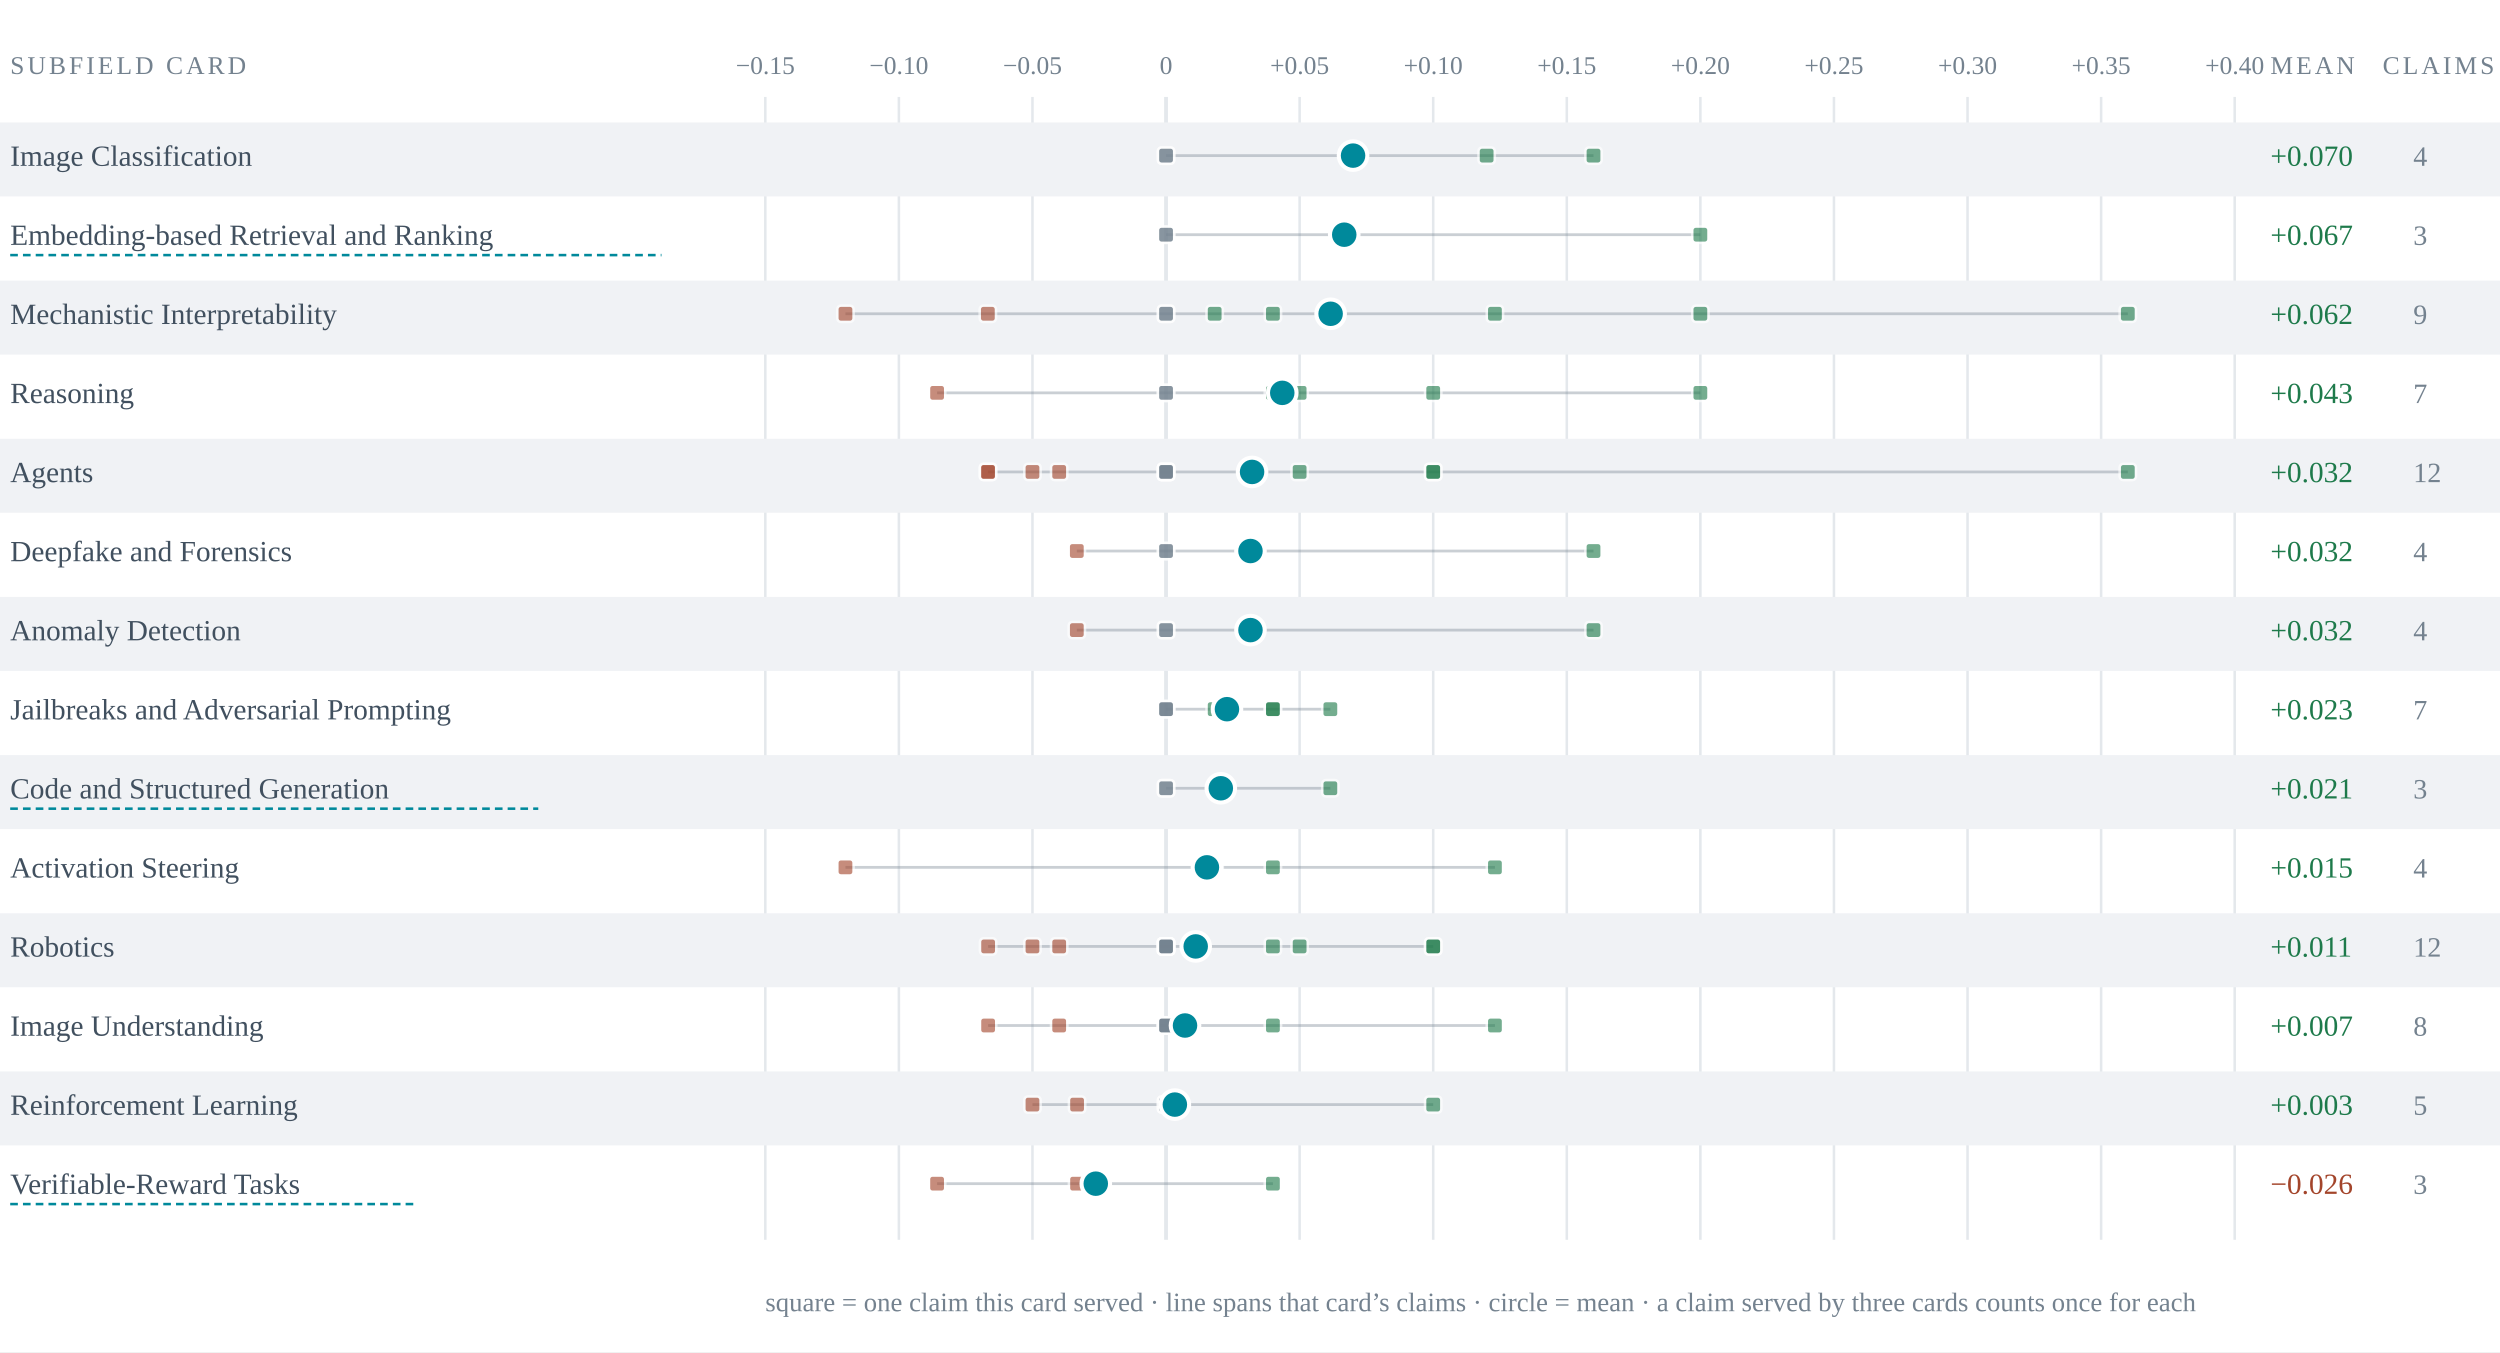
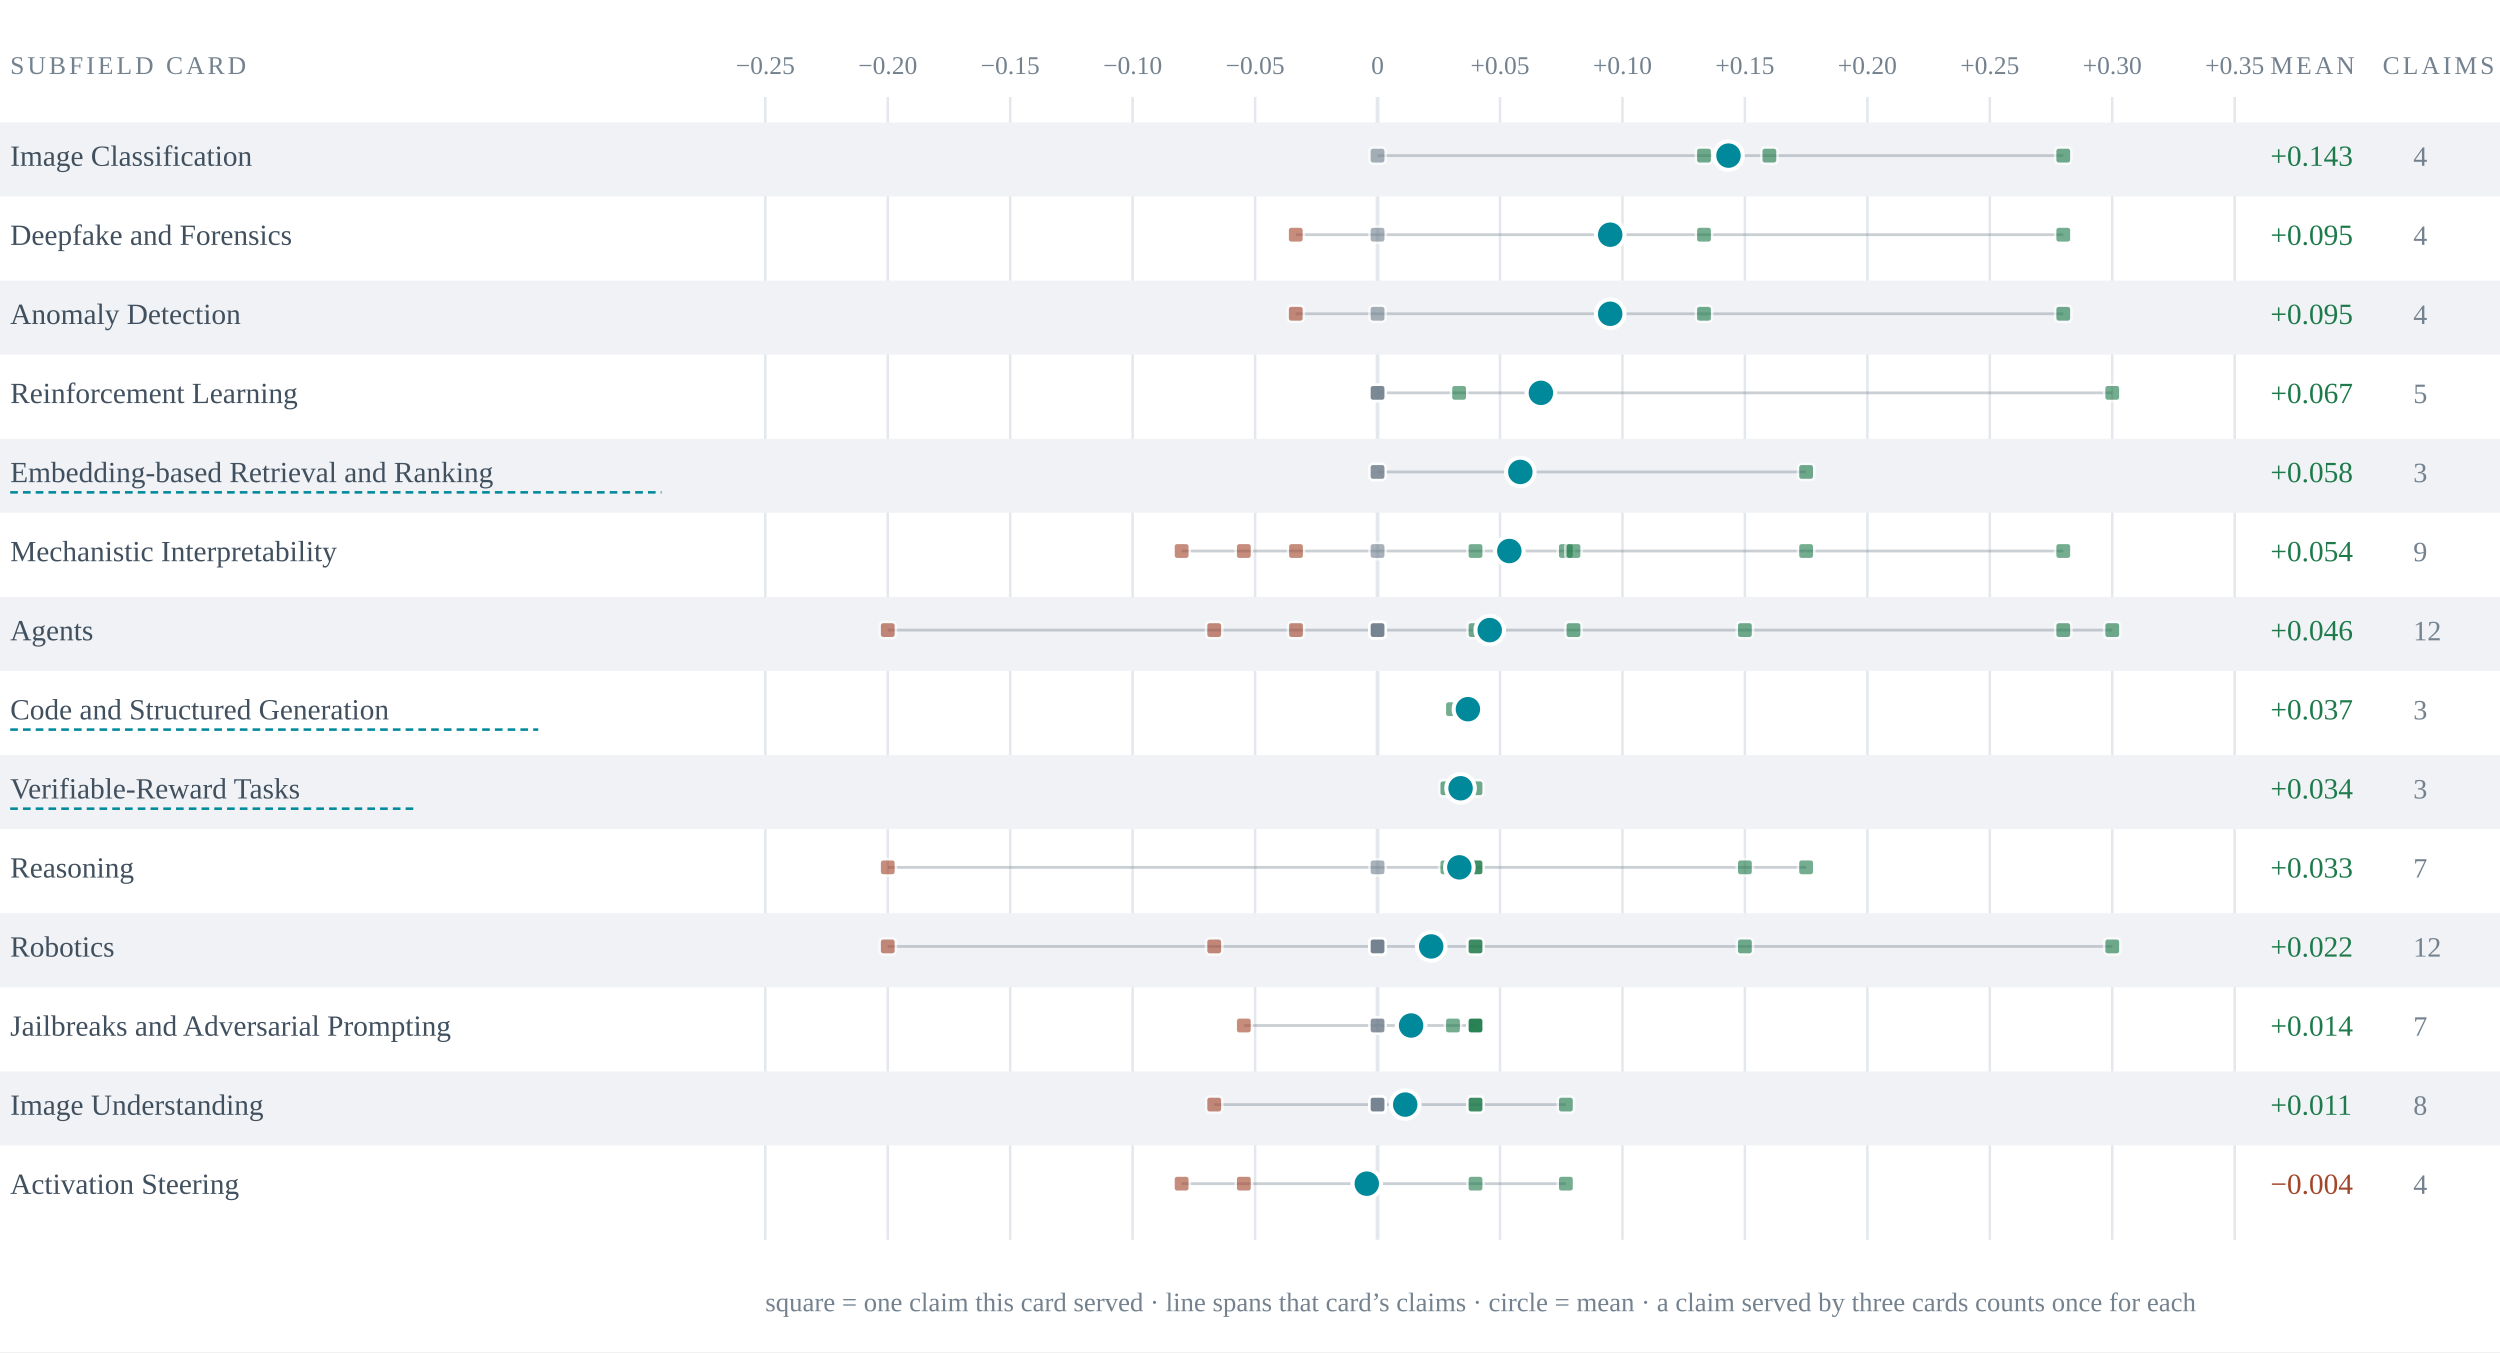
<svg xmlns="http://www.w3.org/2000/svg" width="980" height="530" viewBox="0 0 980 530" role="img" aria-label="Mean change in recall attributed to each subfield card, with the claims it served">
  <rect width="100%" height="100%" fill="#FFFFFF" />
  <line x1="300" y1="38" x2="300" y2="486" stroke="#E4E8EC" stroke-width="1" />
-   <text x="300" y="29" text-anchor="middle" font-size="10" fill="#74828F">−0.15</text>
-   <line x1="352.364" y1="38" x2="352.364" y2="486" stroke="#E4E8EC" stroke-width="1" />
-   <text x="352.364" y="29" text-anchor="middle" font-size="10" fill="#74828F">−0.10</text>
-   <line x1="404.727" y1="38" x2="404.727" y2="486" stroke="#E4E8EC" stroke-width="1" />
-   <text x="404.727" y="29" text-anchor="middle" font-size="10" fill="#74828F">−0.05</text>
-   <line x1="457.091" y1="38" x2="457.091" y2="486" stroke="#E4E8EC" stroke-width="1.5" />
-   <text x="457.091" y="29" text-anchor="middle" font-size="10" fill="#74828F">0</text>
-   <line x1="509.455" y1="38" x2="509.455" y2="486" stroke="#E4E8EC" stroke-width="1" />
-   <text x="509.455" y="29" text-anchor="middle" font-size="10" fill="#74828F">+0.05</text>
-   <line x1="561.818" y1="38" x2="561.818" y2="486" stroke="#E4E8EC" stroke-width="1" />
-   <text x="561.818" y="29" text-anchor="middle" font-size="10" fill="#74828F">+0.10</text>
-   <line x1="614.182" y1="38" x2="614.182" y2="486" stroke="#E4E8EC" stroke-width="1" />
-   <text x="614.182" y="29" text-anchor="middle" font-size="10" fill="#74828F">+0.15</text>
-   <line x1="666.545" y1="38" x2="666.545" y2="486" stroke="#E4E8EC" stroke-width="1" />
-   <text x="666.545" y="29" text-anchor="middle" font-size="10" fill="#74828F">+0.20</text>
-   <line x1="718.909" y1="38" x2="718.909" y2="486" stroke="#E4E8EC" stroke-width="1" />
-   <text x="718.909" y="29" text-anchor="middle" font-size="10" fill="#74828F">+0.25</text>
-   <line x1="771.273" y1="38" x2="771.273" y2="486" stroke="#E4E8EC" stroke-width="1" />
-   <text x="771.273" y="29" text-anchor="middle" font-size="10" fill="#74828F">+0.30</text>
-   <line x1="823.636" y1="38" x2="823.636" y2="486" stroke="#E4E8EC" stroke-width="1" />
-   <text x="823.636" y="29" text-anchor="middle" font-size="10" fill="#74828F">+0.35</text>
+   <text x="300" y="29" text-anchor="middle" font-size="10" fill="#74828F">−0.25</text>
+   <line x1="348" y1="38" x2="348" y2="486" stroke="#E4E8EC" stroke-width="1" />
+   <text x="348" y="29" text-anchor="middle" font-size="10" fill="#74828F">−0.20</text>
+   <line x1="396" y1="38" x2="396" y2="486" stroke="#E4E8EC" stroke-width="1" />
+   <text x="396" y="29" text-anchor="middle" font-size="10" fill="#74828F">−0.15</text>
+   <line x1="444" y1="38" x2="444" y2="486" stroke="#E4E8EC" stroke-width="1" />
+   <text x="444" y="29" text-anchor="middle" font-size="10" fill="#74828F">−0.10</text>
+   <line x1="492" y1="38" x2="492" y2="486" stroke="#E4E8EC" stroke-width="1" />
+   <text x="492" y="29" text-anchor="middle" font-size="10" fill="#74828F">−0.05</text>
+   <line x1="540" y1="38" x2="540" y2="486" stroke="#E4E8EC" stroke-width="1.5" />
+   <text x="540" y="29" text-anchor="middle" font-size="10" fill="#74828F">0</text>
+   <line x1="588" y1="38" x2="588" y2="486" stroke="#E4E8EC" stroke-width="1" />
+   <text x="588" y="29" text-anchor="middle" font-size="10" fill="#74828F">+0.05</text>
+   <line x1="636" y1="38" x2="636" y2="486" stroke="#E4E8EC" stroke-width="1" />
+   <text x="636" y="29" text-anchor="middle" font-size="10" fill="#74828F">+0.10</text>
+   <line x1="684" y1="38" x2="684" y2="486" stroke="#E4E8EC" stroke-width="1" />
+   <text x="684" y="29" text-anchor="middle" font-size="10" fill="#74828F">+0.15</text>
+   <line x1="732" y1="38" x2="732" y2="486" stroke="#E4E8EC" stroke-width="1" />
+   <text x="732" y="29" text-anchor="middle" font-size="10" fill="#74828F">+0.20</text>
+   <line x1="780" y1="38" x2="780" y2="486" stroke="#E4E8EC" stroke-width="1" />
+   <text x="780" y="29" text-anchor="middle" font-size="10" fill="#74828F">+0.25</text>
+   <line x1="828" y1="38" x2="828" y2="486" stroke="#E4E8EC" stroke-width="1" />
+   <text x="828" y="29" text-anchor="middle" font-size="10" fill="#74828F">+0.30</text>
  <line x1="876" y1="38" x2="876" y2="486" stroke="#E4E8EC" stroke-width="1" />
-   <text x="876" y="29" text-anchor="middle" font-size="10" fill="#74828F">+0.40</text>
+   <text x="876" y="29" text-anchor="middle" font-size="10" fill="#74828F">+0.35</text>
  <text x="4" y="29" font-size="10" fill="#74828F" letter-spacing="1.2">SUBFIELD CARD</text>
  <text x="890" y="29" font-size="10" fill="#74828F" letter-spacing="1.2">MEAN</text>
  <text x="934" y="29" font-size="10" fill="#74828F" letter-spacing="1.2">CLAIMS</text>
  <rect x="0" y="48" width="980" height="29" fill="#F0F2F5" />
  <text x="4" y="65" font-size="11.5" fill="#41505F">Image Classification</text>
-   <line x1="457.091" y1="61" x2="624.655" y2="61" stroke="#74828F" stroke-width="1.1" opacity=".38" />
-   <rect x="453.891" y="57.8" width="6.4" height="6.4" rx="1.4" fill="#74828F" opacity=".62" stroke="#FFFFFF" stroke-width="1" />
-   <rect x="453.891" y="57.8" width="6.4" height="6.4" rx="1.4" fill="#74828F" opacity=".62" stroke="#FFFFFF" stroke-width="1" />
-   <rect x="579.564" y="57.8" width="6.4" height="6.4" rx="1.4" fill="#1E7A4B" opacity=".62" stroke="#FFFFFF" stroke-width="1" />
-   <rect x="621.455" y="57.8" width="6.4" height="6.4" rx="1.4" fill="#1E7A4B" opacity=".62" stroke="#FFFFFF" stroke-width="1" />
-   <circle cx="530.4" cy="61" r="5.6" fill="#00899B" stroke="#FFFFFF" stroke-width="1.6" />
-   <text x="890" y="65" font-size="11.5" fill="#1E7A4B">+0.070</text>
+   <line x1="540" y1="61" x2="808.8" y2="61" stroke="#74828F" stroke-width="1.1" opacity=".38" />
+   <rect x="536.8" y="57.8" width="6.4" height="6.4" rx="1.4" fill="#74828F" opacity=".62" stroke="#FFFFFF" stroke-width="1" />
+   <rect x="664.768" y="57.8" width="6.4" height="6.4" rx="1.4" fill="#1E7A4B" opacity=".62" stroke="#FFFFFF" stroke-width="1" />
+   <rect x="690.4" y="57.8" width="6.4" height="6.4" rx="1.4" fill="#1E7A4B" opacity=".62" stroke="#FFFFFF" stroke-width="1" />
+   <rect x="805.6" y="57.8" width="6.4" height="6.4" rx="1.4" fill="#1E7A4B" opacity=".62" stroke="#FFFFFF" stroke-width="1" />
+   <circle cx="677.568" cy="61" r="5.6" fill="#00899B" stroke="#FFFFFF" stroke-width="1.6" />
+   <text x="890" y="65" font-size="11.5" fill="#1E7A4B">+0.143</text>
  <text x="946" y="65" font-size="11" fill="#74828F">4</text>
-   <text x="4" y="96" font-size="11.5" fill="#41505F">Embedding-based Retrieval and Ranking</text>
-   <line x1="4" y1="100" x2="259.3" y2="100" stroke="#00899B" stroke-width="1" stroke-dasharray="3 2" />
-   <line x1="457.091" y1="92" x2="666.545" y2="92" stroke="#74828F" stroke-width="1.1" opacity=".38" />
-   <rect x="453.891" y="88.8" width="6.4" height="6.4" rx="1.4" fill="#74828F" opacity=".62" stroke="#FFFFFF" stroke-width="1" />
-   <rect x="453.891" y="88.8" width="6.4" height="6.4" rx="1.4" fill="#74828F" opacity=".62" stroke="#FFFFFF" stroke-width="1" />
-   <rect x="663.345" y="88.8" width="6.4" height="6.4" rx="1.4" fill="#1E7A4B" opacity=".62" stroke="#FFFFFF" stroke-width="1" />
-   <circle cx="526.944" cy="92" r="5.6" fill="#00899B" stroke="#FFFFFF" stroke-width="1.6" />
-   <text x="890" y="96" font-size="11.5" fill="#1E7A4B">+0.067</text>
-   <text x="946" y="96" font-size="11" fill="#74828F">3</text>
+   <text x="4" y="96" font-size="11.5" fill="#41505F">Deepfake and Forensics</text>
+   <line x1="507.936" y1="92" x2="808.8" y2="92" stroke="#74828F" stroke-width="1.1" opacity=".38" />
+   <rect x="504.736" y="88.8" width="6.4" height="6.4" rx="1.4" fill="#A3452B" opacity=".62" stroke="#FFFFFF" stroke-width="1" />
+   <rect x="536.8" y="88.8" width="6.4" height="6.4" rx="1.4" fill="#74828F" opacity=".62" stroke="#FFFFFF" stroke-width="1" />
+   <rect x="664.768" y="88.8" width="6.4" height="6.4" rx="1.4" fill="#1E7A4B" opacity=".62" stroke="#FFFFFF" stroke-width="1" />
+   <rect x="805.6" y="88.8" width="6.4" height="6.4" rx="1.4" fill="#1E7A4B" opacity=".62" stroke="#FFFFFF" stroke-width="1" />
+   <circle cx="631.2" cy="92" r="5.6" fill="#00899B" stroke="#FFFFFF" stroke-width="1.6" />
+   <text x="890" y="96" font-size="11.5" fill="#1E7A4B">+0.095</text>
+   <text x="946" y="96" font-size="11" fill="#74828F">4</text>
  <rect x="0" y="110" width="980" height="29" fill="#F0F2F5" />
-   <text x="4" y="127" font-size="11.5" fill="#41505F">Mechanistic Interpretability</text>
-   <line x1="331.418" y1="123" x2="834.109" y2="123" stroke="#74828F" stroke-width="1.1" opacity=".38" />
-   <rect x="328.218" y="119.8" width="6.4" height="6.4" rx="1.4" fill="#A3452B" opacity=".62" stroke="#FFFFFF" stroke-width="1" />
-   <rect x="384.038" y="119.8" width="6.4" height="6.4" rx="1.4" fill="#A3452B" opacity=".62" stroke="#FFFFFF" stroke-width="1" />
-   <rect x="453.891" y="119.8" width="6.4" height="6.4" rx="1.4" fill="#74828F" opacity=".62" stroke="#FFFFFF" stroke-width="1" />
-   <rect x="453.891" y="119.8" width="6.4" height="6.4" rx="1.4" fill="#74828F" opacity=".62" stroke="#FFFFFF" stroke-width="1" />
-   <rect x="472.951" y="119.8" width="6.4" height="6.4" rx="1.4" fill="#1E7A4B" opacity=".62" stroke="#FFFFFF" stroke-width="1" />
-   <rect x="495.782" y="119.8" width="6.4" height="6.4" rx="1.4" fill="#1E7A4B" opacity=".62" stroke="#FFFFFF" stroke-width="1" />
-   <rect x="582.81" y="119.8" width="6.4" height="6.4" rx="1.4" fill="#1E7A4B" opacity=".62" stroke="#FFFFFF" stroke-width="1" />
-   <rect x="663.345" y="119.8" width="6.4" height="6.4" rx="1.4" fill="#1E7A4B" opacity=".62" stroke="#FFFFFF" stroke-width="1" />
-   <rect x="830.909" y="119.8" width="6.4" height="6.4" rx="1.4" fill="#1E7A4B" opacity=".62" stroke="#FFFFFF" stroke-width="1" />
-   <circle cx="521.603" cy="123" r="5.6" fill="#00899B" stroke="#FFFFFF" stroke-width="1.6" />
-   <text x="890" y="127" font-size="11.5" fill="#1E7A4B">+0.062</text>
-   <text x="946" y="127" font-size="11" fill="#74828F">9</text>
-   <text x="4" y="158" font-size="11.5" fill="#41505F">Reasoning</text>
-   <line x1="367.34" y1="154" x2="666.545" y2="154" stroke="#74828F" stroke-width="1.1" opacity=".38" />
-   <rect x="364.14" y="150.8" width="6.4" height="6.4" rx="1.4" fill="#A3452B" opacity=".62" stroke="#FFFFFF" stroke-width="1" />
-   <rect x="453.891" y="150.8" width="6.4" height="6.4" rx="1.4" fill="#74828F" opacity=".62" stroke="#FFFFFF" stroke-width="1" />
-   <rect x="453.891" y="150.8" width="6.4" height="6.4" rx="1.4" fill="#74828F" opacity=".62" stroke="#FFFFFF" stroke-width="1" />
-   <rect x="495.782" y="150.8" width="6.4" height="6.4" rx="1.4" fill="#1E7A4B" opacity=".62" stroke="#FFFFFF" stroke-width="1" />
-   <rect x="506.255" y="150.8" width="6.4" height="6.4" rx="1.4" fill="#1E7A4B" opacity=".62" stroke="#FFFFFF" stroke-width="1" />
-   <rect x="558.618" y="150.8" width="6.4" height="6.4" rx="1.4" fill="#1E7A4B" opacity=".62" stroke="#FFFFFF" stroke-width="1" />
-   <rect x="663.345" y="150.8" width="6.4" height="6.4" rx="1.4" fill="#1E7A4B" opacity=".62" stroke="#FFFFFF" stroke-width="1" />
-   <circle cx="502.647" cy="154" r="5.6" fill="#00899B" stroke="#FFFFFF" stroke-width="1.6" />
-   <text x="890" y="158" font-size="11.5" fill="#1E7A4B">+0.043</text>
-   <text x="946" y="158" font-size="11" fill="#74828F">7</text>
+   <text x="4" y="127" font-size="11.5" fill="#41505F">Anomaly Detection</text>
+   <line x1="507.936" y1="123" x2="808.8" y2="123" stroke="#74828F" stroke-width="1.1" opacity=".38" />
+   <rect x="504.736" y="119.8" width="6.4" height="6.4" rx="1.4" fill="#A3452B" opacity=".62" stroke="#FFFFFF" stroke-width="1" />
+   <rect x="536.8" y="119.8" width="6.4" height="6.4" rx="1.4" fill="#74828F" opacity=".62" stroke="#FFFFFF" stroke-width="1" />
+   <rect x="664.768" y="119.8" width="6.4" height="6.4" rx="1.4" fill="#1E7A4B" opacity=".62" stroke="#FFFFFF" stroke-width="1" />
+   <rect x="805.6" y="119.8" width="6.4" height="6.4" rx="1.4" fill="#1E7A4B" opacity=".62" stroke="#FFFFFF" stroke-width="1" />
+   <circle cx="631.2" cy="123" r="5.6" fill="#00899B" stroke="#FFFFFF" stroke-width="1.6" />
+   <text x="890" y="127" font-size="11.5" fill="#1E7A4B">+0.095</text>
+   <text x="946" y="127" font-size="11" fill="#74828F">4</text>
+   <text x="4" y="158" font-size="11.5" fill="#41505F">Reinforcement Learning</text>
+   <line x1="540" y1="154" x2="828" y2="154" stroke="#74828F" stroke-width="1.1" opacity=".38" />
+   <rect x="536.8" y="150.8" width="6.4" height="6.4" rx="1.4" fill="#74828F" opacity=".62" stroke="#FFFFFF" stroke-width="1" />
+   <rect x="536.8" y="150.8" width="6.4" height="6.4" rx="1.4" fill="#74828F" opacity=".62" stroke="#FFFFFF" stroke-width="1" />
+   <rect x="536.8" y="150.8" width="6.4" height="6.4" rx="1.4" fill="#74828F" opacity=".62" stroke="#FFFFFF" stroke-width="1" />
+   <rect x="568.768" y="150.8" width="6.4" height="6.4" rx="1.4" fill="#1E7A4B" opacity=".62" stroke="#FFFFFF" stroke-width="1" />
+   <rect x="824.8" y="150.8" width="6.4" height="6.4" rx="1.4" fill="#1E7A4B" opacity=".62" stroke="#FFFFFF" stroke-width="1" />
+   <circle cx="604.032" cy="154" r="5.6" fill="#00899B" stroke="#FFFFFF" stroke-width="1.6" />
+   <text x="890" y="158" font-size="11.5" fill="#1E7A4B">+0.067</text>
+   <text x="946" y="158" font-size="11" fill="#74828F">5</text>
  <rect x="0" y="172" width="980" height="29" fill="#F0F2F5" />
-   <text x="4" y="189" font-size="11.5" fill="#41505F">Agents</text>
-   <line x1="387.238" y1="185" x2="834.109" y2="185" stroke="#74828F" stroke-width="1.1" opacity=".38" />
-   <rect x="384.038" y="181.8" width="6.4" height="6.4" rx="1.4" fill="#A3452B" opacity=".62" stroke="#FFFFFF" stroke-width="1" />
-   <rect x="384.143" y="181.8" width="6.4" height="6.4" rx="1.4" fill="#A3452B" opacity=".62" stroke="#FFFFFF" stroke-width="1" />
-   <rect x="401.527" y="181.8" width="6.4" height="6.4" rx="1.4" fill="#A3452B" opacity=".62" stroke="#FFFFFF" stroke-width="1" />
-   <rect x="412" y="181.8" width="6.4" height="6.4" rx="1.4" fill="#A3452B" opacity=".62" stroke="#FFFFFF" stroke-width="1" />
-   <rect x="453.891" y="181.8" width="6.4" height="6.4" rx="1.4" fill="#74828F" opacity=".62" stroke="#FFFFFF" stroke-width="1" />
-   <rect x="453.891" y="181.8" width="6.4" height="6.4" rx="1.4" fill="#74828F" opacity=".62" stroke="#FFFFFF" stroke-width="1" />
-   <rect x="453.891" y="181.8" width="6.4" height="6.4" rx="1.4" fill="#74828F" opacity=".62" stroke="#FFFFFF" stroke-width="1" />
-   <rect x="453.891" y="181.8" width="6.4" height="6.4" rx="1.4" fill="#74828F" opacity=".62" stroke="#FFFFFF" stroke-width="1" />
-   <rect x="506.255" y="181.8" width="6.4" height="6.4" rx="1.4" fill="#1E7A4B" opacity=".62" stroke="#FFFFFF" stroke-width="1" />
-   <rect x="558.618" y="181.8" width="6.4" height="6.4" rx="1.4" fill="#1E7A4B" opacity=".62" stroke="#FFFFFF" stroke-width="1" />
-   <rect x="558.618" y="181.8" width="6.4" height="6.4" rx="1.4" fill="#1E7A4B" opacity=".62" stroke="#FFFFFF" stroke-width="1" />
-   <rect x="830.909" y="181.8" width="6.4" height="6.4" rx="1.4" fill="#1E7A4B" opacity=".62" stroke="#FFFFFF" stroke-width="1" />
-   <circle cx="490.813" cy="185" r="5.6" fill="#00899B" stroke="#FFFFFF" stroke-width="1.6" />
-   <text x="890" y="189" font-size="11.5" fill="#1E7A4B">+0.032</text>
-   <text x="946" y="189" font-size="11" fill="#74828F">12</text>
-   <text x="4" y="220" font-size="11.5" fill="#41505F">Deepfake and Forensics</text>
-   <line x1="422.112" y1="216" x2="624.655" y2="216" stroke="#74828F" stroke-width="1.1" opacity=".38" />
-   <rect x="418.912" y="212.8" width="6.4" height="6.4" rx="1.4" fill="#A3452B" opacity=".62" stroke="#FFFFFF" stroke-width="1" />
-   <rect x="453.891" y="212.8" width="6.4" height="6.4" rx="1.4" fill="#74828F" opacity=".62" stroke="#FFFFFF" stroke-width="1" />
-   <rect x="453.891" y="212.8" width="6.4" height="6.4" rx="1.4" fill="#74828F" opacity=".62" stroke="#FFFFFF" stroke-width="1" />
-   <rect x="621.455" y="212.8" width="6.4" height="6.4" rx="1.4" fill="#1E7A4B" opacity=".62" stroke="#FFFFFF" stroke-width="1" />
-   <circle cx="490.185" cy="216" r="5.6" fill="#00899B" stroke="#FFFFFF" stroke-width="1.6" />
-   <text x="890" y="220" font-size="11.5" fill="#1E7A4B">+0.032</text>
-   <text x="946" y="220" font-size="11" fill="#74828F">4</text>
+   <text x="4" y="189" font-size="11.5" fill="#41505F">Embedding-based Retrieval and Ranking</text>
+   <line x1="4" y1="193" x2="259.3" y2="193" stroke="#00899B" stroke-width="1" stroke-dasharray="3 2" />
+   <line x1="540" y1="185" x2="708" y2="185" stroke="#74828F" stroke-width="1.1" opacity=".38" />
+   <rect x="536.8" y="181.8" width="6.4" height="6.4" rx="1.4" fill="#74828F" opacity=".62" stroke="#FFFFFF" stroke-width="1" />
+   <rect x="536.8" y="181.8" width="6.4" height="6.4" rx="1.4" fill="#74828F" opacity=".62" stroke="#FFFFFF" stroke-width="1" />
+   <rect x="704.8" y="181.8" width="6.4" height="6.4" rx="1.4" fill="#1E7A4B" opacity=".62" stroke="#FFFFFF" stroke-width="1" />
+   <circle cx="595.968" cy="185" r="5.6" fill="#00899B" stroke="#FFFFFF" stroke-width="1.6" />
+   <text x="890" y="189" font-size="11.5" fill="#1E7A4B">+0.058</text>
+   <text x="946" y="189" font-size="11" fill="#74828F">3</text>
+   <text x="4" y="220" font-size="11.5" fill="#41505F">Mechanistic Interpretability</text>
+   <line x1="463.2" y1="216" x2="808.8" y2="216" stroke="#74828F" stroke-width="1.1" opacity=".38" />
+   <rect x="460" y="212.8" width="6.4" height="6.4" rx="1.4" fill="#A3452B" opacity=".62" stroke="#FFFFFF" stroke-width="1" />
+   <rect x="484.384" y="212.8" width="6.4" height="6.4" rx="1.4" fill="#A3452B" opacity=".62" stroke="#FFFFFF" stroke-width="1" />
+   <rect x="504.832" y="212.8" width="6.4" height="6.4" rx="1.4" fill="#A3452B" opacity=".62" stroke="#FFFFFF" stroke-width="1" />
+   <rect x="536.8" y="212.8" width="6.4" height="6.4" rx="1.4" fill="#74828F" opacity=".62" stroke="#FFFFFF" stroke-width="1" />
+   <rect x="575.2" y="212.8" width="6.4" height="6.4" rx="1.4" fill="#1E7A4B" opacity=".62" stroke="#FFFFFF" stroke-width="1" />
+   <rect x="610.624" y="212.8" width="6.4" height="6.4" rx="1.4" fill="#1E7A4B" opacity=".62" stroke="#FFFFFF" stroke-width="1" />
+   <rect x="613.6" y="212.8" width="6.4" height="6.4" rx="1.4" fill="#1E7A4B" opacity=".62" stroke="#FFFFFF" stroke-width="1" />
+   <rect x="704.8" y="212.8" width="6.4" height="6.4" rx="1.4" fill="#1E7A4B" opacity=".62" stroke="#FFFFFF" stroke-width="1" />
+   <rect x="805.6" y="212.8" width="6.4" height="6.4" rx="1.4" fill="#1E7A4B" opacity=".62" stroke="#FFFFFF" stroke-width="1" />
+   <circle cx="591.648" cy="216" r="5.6" fill="#00899B" stroke="#FFFFFF" stroke-width="1.6" />
+   <text x="890" y="220" font-size="11.5" fill="#1E7A4B">+0.054</text>
+   <text x="946" y="220" font-size="11" fill="#74828F">9</text>
  <rect x="0" y="234" width="980" height="29" fill="#F0F2F5" />
-   <text x="4" y="251" font-size="11.5" fill="#41505F">Anomaly Detection</text>
-   <line x1="422.112" y1="247" x2="624.655" y2="247" stroke="#74828F" stroke-width="1.1" opacity=".38" />
-   <rect x="418.912" y="243.8" width="6.4" height="6.4" rx="1.4" fill="#A3452B" opacity=".62" stroke="#FFFFFF" stroke-width="1" />
-   <rect x="453.891" y="243.8" width="6.4" height="6.4" rx="1.4" fill="#74828F" opacity=".62" stroke="#FFFFFF" stroke-width="1" />
-   <rect x="453.891" y="243.8" width="6.4" height="6.4" rx="1.4" fill="#74828F" opacity=".62" stroke="#FFFFFF" stroke-width="1" />
-   <rect x="621.455" y="243.8" width="6.4" height="6.4" rx="1.4" fill="#1E7A4B" opacity=".62" stroke="#FFFFFF" stroke-width="1" />
-   <circle cx="490.185" cy="247" r="5.6" fill="#00899B" stroke="#FFFFFF" stroke-width="1.6" />
-   <text x="890" y="251" font-size="11.5" fill="#1E7A4B">+0.032</text>
-   <text x="946" y="251" font-size="11" fill="#74828F">4</text>
-   <text x="4" y="282" font-size="11.5" fill="#41505F">Jailbreaks and Adversarial Prompting</text>
-   <line x1="457.091" y1="278" x2="521.498" y2="278" stroke="#74828F" stroke-width="1.1" opacity=".38" />
-   <rect x="453.891" y="274.8" width="6.4" height="6.4" rx="1.4" fill="#74828F" opacity=".62" stroke="#FFFFFF" stroke-width="1" />
-   <rect x="453.891" y="274.8" width="6.4" height="6.4" rx="1.4" fill="#74828F" opacity=".62" stroke="#FFFFFF" stroke-width="1" />
-   <rect x="453.891" y="274.8" width="6.4" height="6.4" rx="1.4" fill="#74828F" opacity=".62" stroke="#FFFFFF" stroke-width="1" />
-   <rect x="472.951" y="274.8" width="6.4" height="6.4" rx="1.4" fill="#1E7A4B" opacity=".62" stroke="#FFFFFF" stroke-width="1" />
-   <rect x="495.782" y="274.8" width="6.4" height="6.4" rx="1.4" fill="#1E7A4B" opacity=".62" stroke="#FFFFFF" stroke-width="1" />
-   <rect x="495.782" y="274.8" width="6.4" height="6.4" rx="1.4" fill="#1E7A4B" opacity=".62" stroke="#FFFFFF" stroke-width="1" />
-   <rect x="518.298" y="274.8" width="6.4" height="6.4" rx="1.4" fill="#1E7A4B" opacity=".62" stroke="#FFFFFF" stroke-width="1" />
-   <circle cx="480.969" cy="278" r="5.6" fill="#00899B" stroke="#FFFFFF" stroke-width="1.6" />
-   <text x="890" y="282" font-size="11.5" fill="#1E7A4B">+0.023</text>
-   <text x="946" y="282" font-size="11" fill="#74828F">7</text>
+   <text x="4" y="251" font-size="11.5" fill="#41505F">Agents</text>
+   <line x1="348" y1="247" x2="828" y2="247" stroke="#74828F" stroke-width="1.1" opacity=".38" />
+   <rect x="344.8" y="243.8" width="6.4" height="6.4" rx="1.4" fill="#A3452B" opacity=".62" stroke="#FFFFFF" stroke-width="1" />
+   <rect x="472.768" y="243.8" width="6.4" height="6.4" rx="1.4" fill="#A3452B" opacity=".62" stroke="#FFFFFF" stroke-width="1" />
+   <rect x="504.832" y="243.8" width="6.4" height="6.4" rx="1.4" fill="#A3452B" opacity=".62" stroke="#FFFFFF" stroke-width="1" />
+   <rect x="536.8" y="243.8" width="6.4" height="6.4" rx="1.4" fill="#74828F" opacity=".62" stroke="#FFFFFF" stroke-width="1" />
+   <rect x="536.8" y="243.8" width="6.4" height="6.4" rx="1.4" fill="#74828F" opacity=".62" stroke="#FFFFFF" stroke-width="1" />
+   <rect x="536.8" y="243.8" width="6.4" height="6.4" rx="1.4" fill="#74828F" opacity=".62" stroke="#FFFFFF" stroke-width="1" />
+   <rect x="536.8" y="243.8" width="6.4" height="6.4" rx="1.4" fill="#74828F" opacity=".62" stroke="#FFFFFF" stroke-width="1" />
+   <rect x="575.2" y="243.8" width="6.4" height="6.4" rx="1.4" fill="#1E7A4B" opacity=".62" stroke="#FFFFFF" stroke-width="1" />
+   <rect x="613.6" y="243.8" width="6.4" height="6.4" rx="1.4" fill="#1E7A4B" opacity=".62" stroke="#FFFFFF" stroke-width="1" />
+   <rect x="680.8" y="243.8" width="6.4" height="6.4" rx="1.4" fill="#1E7A4B" opacity=".62" stroke="#FFFFFF" stroke-width="1" />
+   <rect x="805.6" y="243.8" width="6.4" height="6.4" rx="1.4" fill="#1E7A4B" opacity=".62" stroke="#FFFFFF" stroke-width="1" />
+   <rect x="824.8" y="243.8" width="6.4" height="6.4" rx="1.4" fill="#1E7A4B" opacity=".62" stroke="#FFFFFF" stroke-width="1" />
+   <circle cx="583.968" cy="247" r="5.6" fill="#00899B" stroke="#FFFFFF" stroke-width="1.6" />
+   <text x="890" y="251" font-size="11.5" fill="#1E7A4B">+0.046</text>
+   <text x="946" y="251" font-size="11" fill="#74828F">12</text>
+   <text x="4" y="282" font-size="11.5" fill="#41505F">Code and Structured Generation</text>
+   <line x1="4" y1="286" x2="211" y2="286" stroke="#00899B" stroke-width="1" stroke-dasharray="3 2" />
+   <line x1="569.568" y1="278" x2="578.4" y2="278" stroke="#74828F" stroke-width="1.1" opacity=".38" />
+   <rect x="566.368" y="274.8" width="6.4" height="6.4" rx="1.4" fill="#1E7A4B" opacity=".62" stroke="#FFFFFF" stroke-width="1" />
+   <rect x="575.2" y="274.8" width="6.4" height="6.4" rx="1.4" fill="#1E7A4B" opacity=".62" stroke="#FFFFFF" stroke-width="1" />
+   <rect x="575.2" y="274.8" width="6.4" height="6.4" rx="1.4" fill="#1E7A4B" opacity=".62" stroke="#FFFFFF" stroke-width="1" />
+   <circle cx="575.424" cy="278" r="5.6" fill="#00899B" stroke="#FFFFFF" stroke-width="1.6" />
+   <text x="890" y="282" font-size="11.5" fill="#1E7A4B">+0.037</text>
+   <text x="946" y="282" font-size="11" fill="#74828F">3</text>
  <rect x="0" y="296" width="980" height="29" fill="#F0F2F5" />
-   <text x="4" y="313" font-size="11.5" fill="#41505F">Code and Structured Generation</text>
-   <line x1="4" y1="317" x2="211" y2="317" stroke="#00899B" stroke-width="1" stroke-dasharray="3 2" />
-   <line x1="457.091" y1="309" x2="521.498" y2="309" stroke="#74828F" stroke-width="1.1" opacity=".38" />
-   <rect x="453.891" y="305.8" width="6.4" height="6.4" rx="1.4" fill="#74828F" opacity=".62" stroke="#FFFFFF" stroke-width="1" />
-   <rect x="453.891" y="305.8" width="6.4" height="6.4" rx="1.4" fill="#74828F" opacity=".62" stroke="#FFFFFF" stroke-width="1" />
-   <rect x="518.298" y="305.8" width="6.4" height="6.4" rx="1.4" fill="#1E7A4B" opacity=".62" stroke="#FFFFFF" stroke-width="1" />
-   <circle cx="478.56" cy="309" r="5.6" fill="#00899B" stroke="#FFFFFF" stroke-width="1.6" />
-   <text x="890" y="313" font-size="11.5" fill="#1E7A4B">+0.021</text>
+   <text x="4" y="313" font-size="11.5" fill="#41505F">Verifiable-Reward Tasks</text>
+   <line x1="4" y1="317" x2="162.7" y2="317" stroke="#00899B" stroke-width="1" stroke-dasharray="3 2" />
+   <line x1="567.36" y1="309" x2="578.4" y2="309" stroke="#74828F" stroke-width="1.1" opacity=".38" />
+   <rect x="564.16" y="305.8" width="6.4" height="6.4" rx="1.4" fill="#1E7A4B" opacity=".62" stroke="#FFFFFF" stroke-width="1" />
+   <rect x="568.768" y="305.8" width="6.4" height="6.4" rx="1.4" fill="#1E7A4B" opacity=".62" stroke="#FFFFFF" stroke-width="1" />
+   <rect x="575.2" y="305.8" width="6.4" height="6.4" rx="1.4" fill="#1E7A4B" opacity=".62" stroke="#FFFFFF" stroke-width="1" />
+   <circle cx="572.544" cy="309" r="5.6" fill="#00899B" stroke="#FFFFFF" stroke-width="1.6" />
+   <text x="890" y="313" font-size="11.5" fill="#1E7A4B">+0.034</text>
  <text x="946" y="313" font-size="11" fill="#74828F">3</text>
-   <text x="4" y="344" font-size="11.5" fill="#41505F">Activation Steering</text>
-   <line x1="331.418" y1="340" x2="586.01" y2="340" stroke="#74828F" stroke-width="1.1" opacity=".38" />
-   <rect x="328.218" y="336.8" width="6.4" height="6.4" rx="1.4" fill="#A3452B" opacity=".62" stroke="#FFFFFF" stroke-width="1" />
-   <rect x="472.951" y="336.8" width="6.4" height="6.4" rx="1.4" fill="#1E7A4B" opacity=".62" stroke="#FFFFFF" stroke-width="1" />
-   <rect x="495.782" y="336.8" width="6.4" height="6.4" rx="1.4" fill="#1E7A4B" opacity=".62" stroke="#FFFFFF" stroke-width="1" />
-   <rect x="582.81" y="336.8" width="6.4" height="6.4" rx="1.4" fill="#1E7A4B" opacity=".62" stroke="#FFFFFF" stroke-width="1" />
-   <circle cx="473.114" cy="340" r="5.6" fill="#00899B" stroke="#FFFFFF" stroke-width="1.6" />
-   <text x="890" y="344" font-size="11.5" fill="#1E7A4B">+0.015</text>
-   <text x="946" y="344" font-size="11" fill="#74828F">4</text>
+   <text x="4" y="344" font-size="11.5" fill="#41505F">Reasoning</text>
+   <line x1="348" y1="340" x2="708" y2="340" stroke="#74828F" stroke-width="1.1" opacity=".38" />
+   <rect x="344.8" y="336.8" width="6.4" height="6.4" rx="1.4" fill="#A3452B" opacity=".62" stroke="#FFFFFF" stroke-width="1" />
+   <rect x="536.8" y="336.8" width="6.4" height="6.4" rx="1.4" fill="#74828F" opacity=".62" stroke="#FFFFFF" stroke-width="1" />
+   <rect x="564.16" y="336.8" width="6.4" height="6.4" rx="1.4" fill="#1E7A4B" opacity=".62" stroke="#FFFFFF" stroke-width="1" />
+   <rect x="575.2" y="336.8" width="6.4" height="6.4" rx="1.4" fill="#1E7A4B" opacity=".62" stroke="#FFFFFF" stroke-width="1" />
+   <rect x="575.2" y="336.8" width="6.4" height="6.4" rx="1.4" fill="#1E7A4B" opacity=".62" stroke="#FFFFFF" stroke-width="1" />
+   <rect x="680.8" y="336.8" width="6.4" height="6.4" rx="1.4" fill="#1E7A4B" opacity=".62" stroke="#FFFFFF" stroke-width="1" />
+   <rect x="704.8" y="336.8" width="6.4" height="6.4" rx="1.4" fill="#1E7A4B" opacity=".62" stroke="#FFFFFF" stroke-width="1" />
+   <circle cx="572.064" cy="340" r="5.6" fill="#00899B" stroke="#FFFFFF" stroke-width="1.6" />
+   <text x="890" y="344" font-size="11.5" fill="#1E7A4B">+0.033</text>
+   <text x="946" y="344" font-size="11" fill="#74828F">7</text>
  <rect x="0" y="358" width="980" height="29" fill="#F0F2F5" />
  <text x="4" y="375" font-size="11.5" fill="#41505F">Robotics</text>
-   <line x1="387.343" y1="371" x2="561.818" y2="371" stroke="#74828F" stroke-width="1.1" opacity=".38" />
-   <rect x="384.143" y="367.8" width="6.4" height="6.4" rx="1.4" fill="#A3452B" opacity=".62" stroke="#FFFFFF" stroke-width="1" />
-   <rect x="401.527" y="367.8" width="6.4" height="6.4" rx="1.4" fill="#A3452B" opacity=".62" stroke="#FFFFFF" stroke-width="1" />
-   <rect x="412" y="367.8" width="6.4" height="6.4" rx="1.4" fill="#A3452B" opacity=".62" stroke="#FFFFFF" stroke-width="1" />
-   <rect x="453.891" y="367.8" width="6.4" height="6.4" rx="1.4" fill="#74828F" opacity=".62" stroke="#FFFFFF" stroke-width="1" />
-   <rect x="453.891" y="367.8" width="6.4" height="6.4" rx="1.4" fill="#74828F" opacity=".62" stroke="#FFFFFF" stroke-width="1" />
-   <rect x="453.891" y="367.8" width="6.4" height="6.4" rx="1.4" fill="#74828F" opacity=".62" stroke="#FFFFFF" stroke-width="1" />
-   <rect x="453.891" y="367.8" width="6.4" height="6.4" rx="1.4" fill="#74828F" opacity=".62" stroke="#FFFFFF" stroke-width="1" />
-   <rect x="453.891" y="367.8" width="6.4" height="6.4" rx="1.4" fill="#74828F" opacity=".62" stroke="#FFFFFF" stroke-width="1" />
-   <rect x="495.782" y="367.8" width="6.4" height="6.4" rx="1.4" fill="#1E7A4B" opacity=".62" stroke="#FFFFFF" stroke-width="1" />
-   <rect x="506.255" y="367.8" width="6.4" height="6.4" rx="1.4" fill="#1E7A4B" opacity=".62" stroke="#FFFFFF" stroke-width="1" />
-   <rect x="558.618" y="367.8" width="6.4" height="6.4" rx="1.4" fill="#1E7A4B" opacity=".62" stroke="#FFFFFF" stroke-width="1" />
-   <rect x="558.618" y="367.8" width="6.4" height="6.4" rx="1.4" fill="#1E7A4B" opacity=".62" stroke="#FFFFFF" stroke-width="1" />
-   <circle cx="468.716" cy="371" r="5.6" fill="#00899B" stroke="#FFFFFF" stroke-width="1.6" />
-   <text x="890" y="375" font-size="11.5" fill="#1E7A4B">+0.011</text>
+   <line x1="348" y1="371" x2="828" y2="371" stroke="#74828F" stroke-width="1.1" opacity=".38" />
+   <rect x="344.8" y="367.8" width="6.4" height="6.4" rx="1.4" fill="#A3452B" opacity=".62" stroke="#FFFFFF" stroke-width="1" />
+   <rect x="472.768" y="367.8" width="6.4" height="6.4" rx="1.4" fill="#A3452B" opacity=".62" stroke="#FFFFFF" stroke-width="1" />
+   <rect x="536.8" y="367.8" width="6.4" height="6.4" rx="1.4" fill="#74828F" opacity=".62" stroke="#FFFFFF" stroke-width="1" />
+   <rect x="536.8" y="367.8" width="6.4" height="6.4" rx="1.4" fill="#74828F" opacity=".62" stroke="#FFFFFF" stroke-width="1" />
+   <rect x="536.8" y="367.8" width="6.4" height="6.4" rx="1.4" fill="#74828F" opacity=".62" stroke="#FFFFFF" stroke-width="1" />
+   <rect x="536.8" y="367.8" width="6.4" height="6.4" rx="1.4" fill="#74828F" opacity=".62" stroke="#FFFFFF" stroke-width="1" />
+   <rect x="536.8" y="367.8" width="6.4" height="6.4" rx="1.4" fill="#74828F" opacity=".62" stroke="#FFFFFF" stroke-width="1" />
+   <rect x="536.8" y="367.8" width="6.4" height="6.4" rx="1.4" fill="#74828F" opacity=".62" stroke="#FFFFFF" stroke-width="1" />
+   <rect x="575.2" y="367.8" width="6.4" height="6.4" rx="1.4" fill="#1E7A4B" opacity=".62" stroke="#FFFFFF" stroke-width="1" />
+   <rect x="575.2" y="367.8" width="6.4" height="6.4" rx="1.4" fill="#1E7A4B" opacity=".62" stroke="#FFFFFF" stroke-width="1" />
+   <rect x="680.8" y="367.8" width="6.4" height="6.4" rx="1.4" fill="#1E7A4B" opacity=".62" stroke="#FFFFFF" stroke-width="1" />
+   <rect x="824.8" y="367.8" width="6.4" height="6.4" rx="1.4" fill="#1E7A4B" opacity=".62" stroke="#FFFFFF" stroke-width="1" />
+   <circle cx="561.024" cy="371" r="5.6" fill="#00899B" stroke="#FFFFFF" stroke-width="1.6" />
+   <text x="890" y="375" font-size="11.5" fill="#1E7A4B">+0.022</text>
  <text x="946" y="375" font-size="11" fill="#74828F">12</text>
-   <text x="4" y="406" font-size="11.5" fill="#41505F">Image Understanding</text>
-   <line x1="387.343" y1="402" x2="586.01" y2="402" stroke="#74828F" stroke-width="1.1" opacity=".38" />
-   <rect x="384.143" y="398.8" width="6.4" height="6.4" rx="1.4" fill="#A3452B" opacity=".62" stroke="#FFFFFF" stroke-width="1" />
-   <rect x="412" y="398.8" width="6.4" height="6.4" rx="1.4" fill="#A3452B" opacity=".62" stroke="#FFFFFF" stroke-width="1" />
-   <rect x="453.891" y="398.8" width="6.4" height="6.4" rx="1.4" fill="#74828F" opacity=".62" stroke="#FFFFFF" stroke-width="1" />
-   <rect x="453.891" y="398.8" width="6.4" height="6.4" rx="1.4" fill="#74828F" opacity=".62" stroke="#FFFFFF" stroke-width="1" />
-   <rect x="453.891" y="398.8" width="6.4" height="6.4" rx="1.4" fill="#74828F" opacity=".62" stroke="#FFFFFF" stroke-width="1" />
-   <rect x="453.891" y="398.8" width="6.4" height="6.4" rx="1.4" fill="#74828F" opacity=".62" stroke="#FFFFFF" stroke-width="1" />
-   <rect x="495.782" y="398.8" width="6.4" height="6.4" rx="1.4" fill="#1E7A4B" opacity=".62" stroke="#FFFFFF" stroke-width="1" />
-   <rect x="582.81" y="398.8" width="6.4" height="6.4" rx="1.4" fill="#1E7A4B" opacity=".62" stroke="#FFFFFF" stroke-width="1" />
-   <circle cx="464.527" cy="402" r="5.6" fill="#00899B" stroke="#FFFFFF" stroke-width="1.6" />
-   <text x="890" y="406" font-size="11.5" fill="#1E7A4B">+0.007</text>
-   <text x="946" y="406" font-size="11" fill="#74828F">8</text>
+   <text x="4" y="406" font-size="11.5" fill="#41505F">Jailbreaks and Adversarial Prompting</text>
+   <line x1="487.584" y1="402" x2="578.4" y2="402" stroke="#74828F" stroke-width="1.1" opacity=".38" />
+   <rect x="484.384" y="398.8" width="6.4" height="6.4" rx="1.4" fill="#A3452B" opacity=".62" stroke="#FFFFFF" stroke-width="1" />
+   <rect x="536.8" y="398.8" width="6.4" height="6.4" rx="1.4" fill="#74828F" opacity=".62" stroke="#FFFFFF" stroke-width="1" />
+   <rect x="536.8" y="398.8" width="6.4" height="6.4" rx="1.4" fill="#74828F" opacity=".62" stroke="#FFFFFF" stroke-width="1" />
+   <rect x="566.368" y="398.8" width="6.4" height="6.4" rx="1.4" fill="#1E7A4B" opacity=".62" stroke="#FFFFFF" stroke-width="1" />
+   <rect x="575.2" y="398.8" width="6.4" height="6.4" rx="1.4" fill="#1E7A4B" opacity=".62" stroke="#FFFFFF" stroke-width="1" />
+   <rect x="575.2" y="398.8" width="6.4" height="6.4" rx="1.4" fill="#1E7A4B" opacity=".62" stroke="#FFFFFF" stroke-width="1" />
+   <rect x="575.2" y="398.8" width="6.4" height="6.4" rx="1.4" fill="#1E7A4B" opacity=".62" stroke="#FFFFFF" stroke-width="1" />
+   <circle cx="553.152" cy="402" r="5.6" fill="#00899B" stroke="#FFFFFF" stroke-width="1.6" />
+   <text x="890" y="406" font-size="11.5" fill="#1E7A4B">+0.014</text>
+   <text x="946" y="406" font-size="11" fill="#74828F">7</text>
  <rect x="0" y="420" width="980" height="29" fill="#F0F2F5" />
-   <text x="4" y="437" font-size="11.5" fill="#41505F">Reinforcement Learning</text>
-   <line x1="404.727" y1="433" x2="561.818" y2="433" stroke="#74828F" stroke-width="1.1" opacity=".38" />
-   <rect x="401.527" y="429.8" width="6.4" height="6.4" rx="1.4" fill="#A3452B" opacity=".62" stroke="#FFFFFF" stroke-width="1" />
-   <rect x="419.017" y="429.8" width="6.4" height="6.4" rx="1.4" fill="#A3452B" opacity=".62" stroke="#FFFFFF" stroke-width="1" />
-   <rect x="453.891" y="429.8" width="6.4" height="6.4" rx="1.4" fill="#74828F" opacity=".62" stroke="#FFFFFF" stroke-width="1" />
-   <rect x="453.891" y="429.8" width="6.4" height="6.4" rx="1.4" fill="#74828F" opacity=".62" stroke="#FFFFFF" stroke-width="1" />
-   <rect x="558.618" y="429.8" width="6.4" height="6.4" rx="1.4" fill="#1E7A4B" opacity=".62" stroke="#FFFFFF" stroke-width="1" />
-   <circle cx="460.547" cy="433" r="5.6" fill="#00899B" stroke="#FFFFFF" stroke-width="1.6" />
-   <text x="890" y="437" font-size="11.5" fill="#1E7A4B">+0.003</text>
-   <text x="946" y="437" font-size="11" fill="#74828F">5</text>
-   <text x="4" y="468" font-size="11.5" fill="#41505F">Verifiable-Reward Tasks</text>
-   <line x1="4" y1="472" x2="162.7" y2="472" stroke="#00899B" stroke-width="1" stroke-dasharray="3 2" />
-   <line x1="367.34" y1="464" x2="498.982" y2="464" stroke="#74828F" stroke-width="1.1" opacity=".38" />
-   <rect x="364.14" y="460.8" width="6.4" height="6.4" rx="1.4" fill="#A3452B" opacity=".62" stroke="#FFFFFF" stroke-width="1" />
-   <rect x="419.017" y="460.8" width="6.4" height="6.4" rx="1.4" fill="#A3452B" opacity=".62" stroke="#FFFFFF" stroke-width="1" />
-   <rect x="495.782" y="460.8" width="6.4" height="6.4" rx="1.4" fill="#1E7A4B" opacity=".62" stroke="#FFFFFF" stroke-width="1" />
-   <circle cx="429.548" cy="464" r="5.6" fill="#00899B" stroke="#FFFFFF" stroke-width="1.6" />
-   <text x="890" y="468" font-size="11.5" fill="#A3452B">−0.026</text>
-   <text x="946" y="468" font-size="11" fill="#74828F">3</text>
+   <text x="4" y="437" font-size="11.5" fill="#41505F">Image Understanding</text>
+   <line x1="475.968" y1="433" x2="613.824" y2="433" stroke="#74828F" stroke-width="1.1" opacity=".38" />
+   <rect x="472.768" y="429.8" width="6.4" height="6.4" rx="1.4" fill="#A3452B" opacity=".62" stroke="#FFFFFF" stroke-width="1" />
+   <rect x="536.8" y="429.8" width="6.4" height="6.4" rx="1.4" fill="#74828F" opacity=".62" stroke="#FFFFFF" stroke-width="1" />
+   <rect x="536.8" y="429.8" width="6.4" height="6.4" rx="1.4" fill="#74828F" opacity=".62" stroke="#FFFFFF" stroke-width="1" />
+   <rect x="536.8" y="429.8" width="6.4" height="6.4" rx="1.4" fill="#74828F" opacity=".62" stroke="#FFFFFF" stroke-width="1" />
+   <rect x="536.8" y="429.8" width="6.4" height="6.4" rx="1.4" fill="#74828F" opacity=".62" stroke="#FFFFFF" stroke-width="1" />
+   <rect x="575.2" y="429.8" width="6.4" height="6.4" rx="1.4" fill="#1E7A4B" opacity=".62" stroke="#FFFFFF" stroke-width="1" />
+   <rect x="575.2" y="429.8" width="6.4" height="6.4" rx="1.4" fill="#1E7A4B" opacity=".62" stroke="#FFFFFF" stroke-width="1" />
+   <rect x="610.624" y="429.8" width="6.4" height="6.4" rx="1.4" fill="#1E7A4B" opacity=".62" stroke="#FFFFFF" stroke-width="1" />
+   <circle cx="550.848" cy="433" r="5.6" fill="#00899B" stroke="#FFFFFF" stroke-width="1.6" />
+   <text x="890" y="437" font-size="11.5" fill="#1E7A4B">+0.011</text>
+   <text x="946" y="437" font-size="11" fill="#74828F">8</text>
+   <text x="4" y="468" font-size="11.5" fill="#41505F">Activation Steering</text>
+   <line x1="463.2" y1="464" x2="613.824" y2="464" stroke="#74828F" stroke-width="1.1" opacity=".38" />
+   <rect x="460" y="460.8" width="6.4" height="6.4" rx="1.4" fill="#A3452B" opacity=".62" stroke="#FFFFFF" stroke-width="1" />
+   <rect x="484.384" y="460.8" width="6.4" height="6.4" rx="1.4" fill="#A3452B" opacity=".62" stroke="#FFFFFF" stroke-width="1" />
+   <rect x="575.2" y="460.8" width="6.4" height="6.4" rx="1.4" fill="#1E7A4B" opacity=".62" stroke="#FFFFFF" stroke-width="1" />
+   <rect x="610.624" y="460.8" width="6.4" height="6.4" rx="1.4" fill="#1E7A4B" opacity=".62" stroke="#FFFFFF" stroke-width="1" />
+   <circle cx="535.776" cy="464" r="5.6" fill="#00899B" stroke="#FFFFFF" stroke-width="1.6" />
+   <text x="890" y="468" font-size="11.5" fill="#A3452B">−0.004</text>
+   <text x="946" y="468" font-size="11" fill="#74828F">4</text>
  <text x="300" y="514" font-size="10.5" fill="#74828F">square = one claim this card served · line spans that card’s claims · circle = mean · a claim served by three cards counts once for each</text>
</svg>
